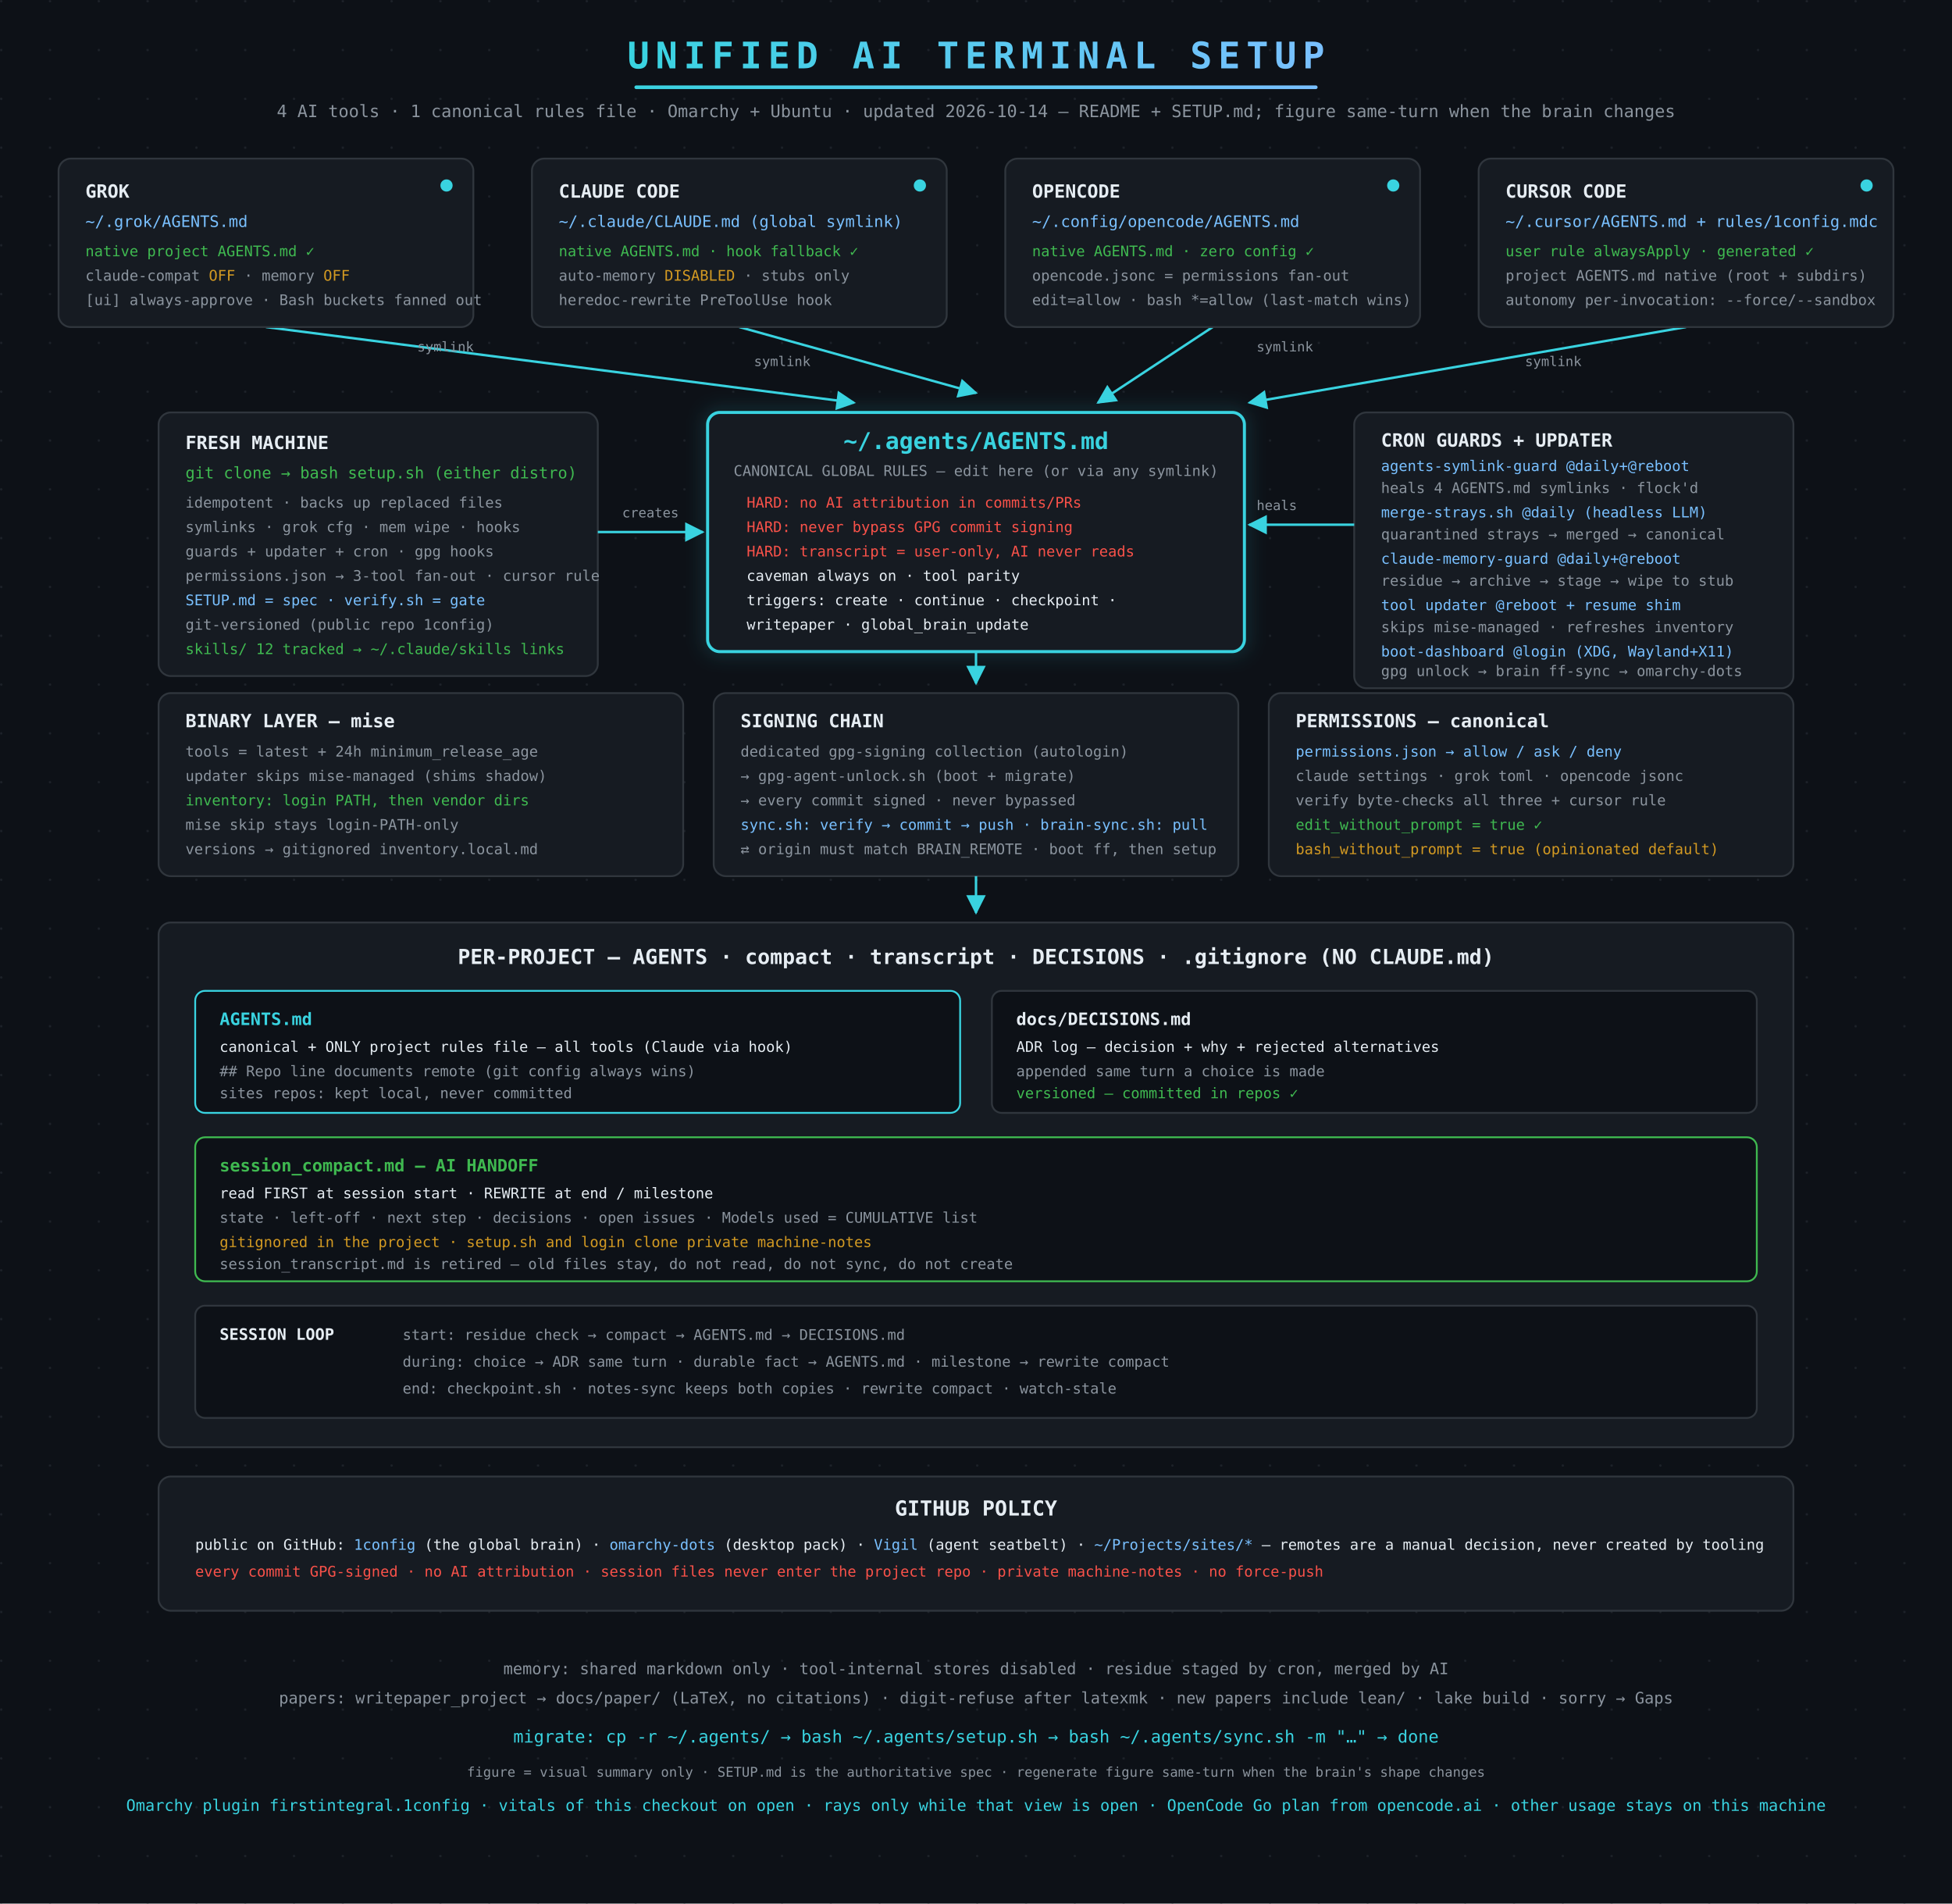
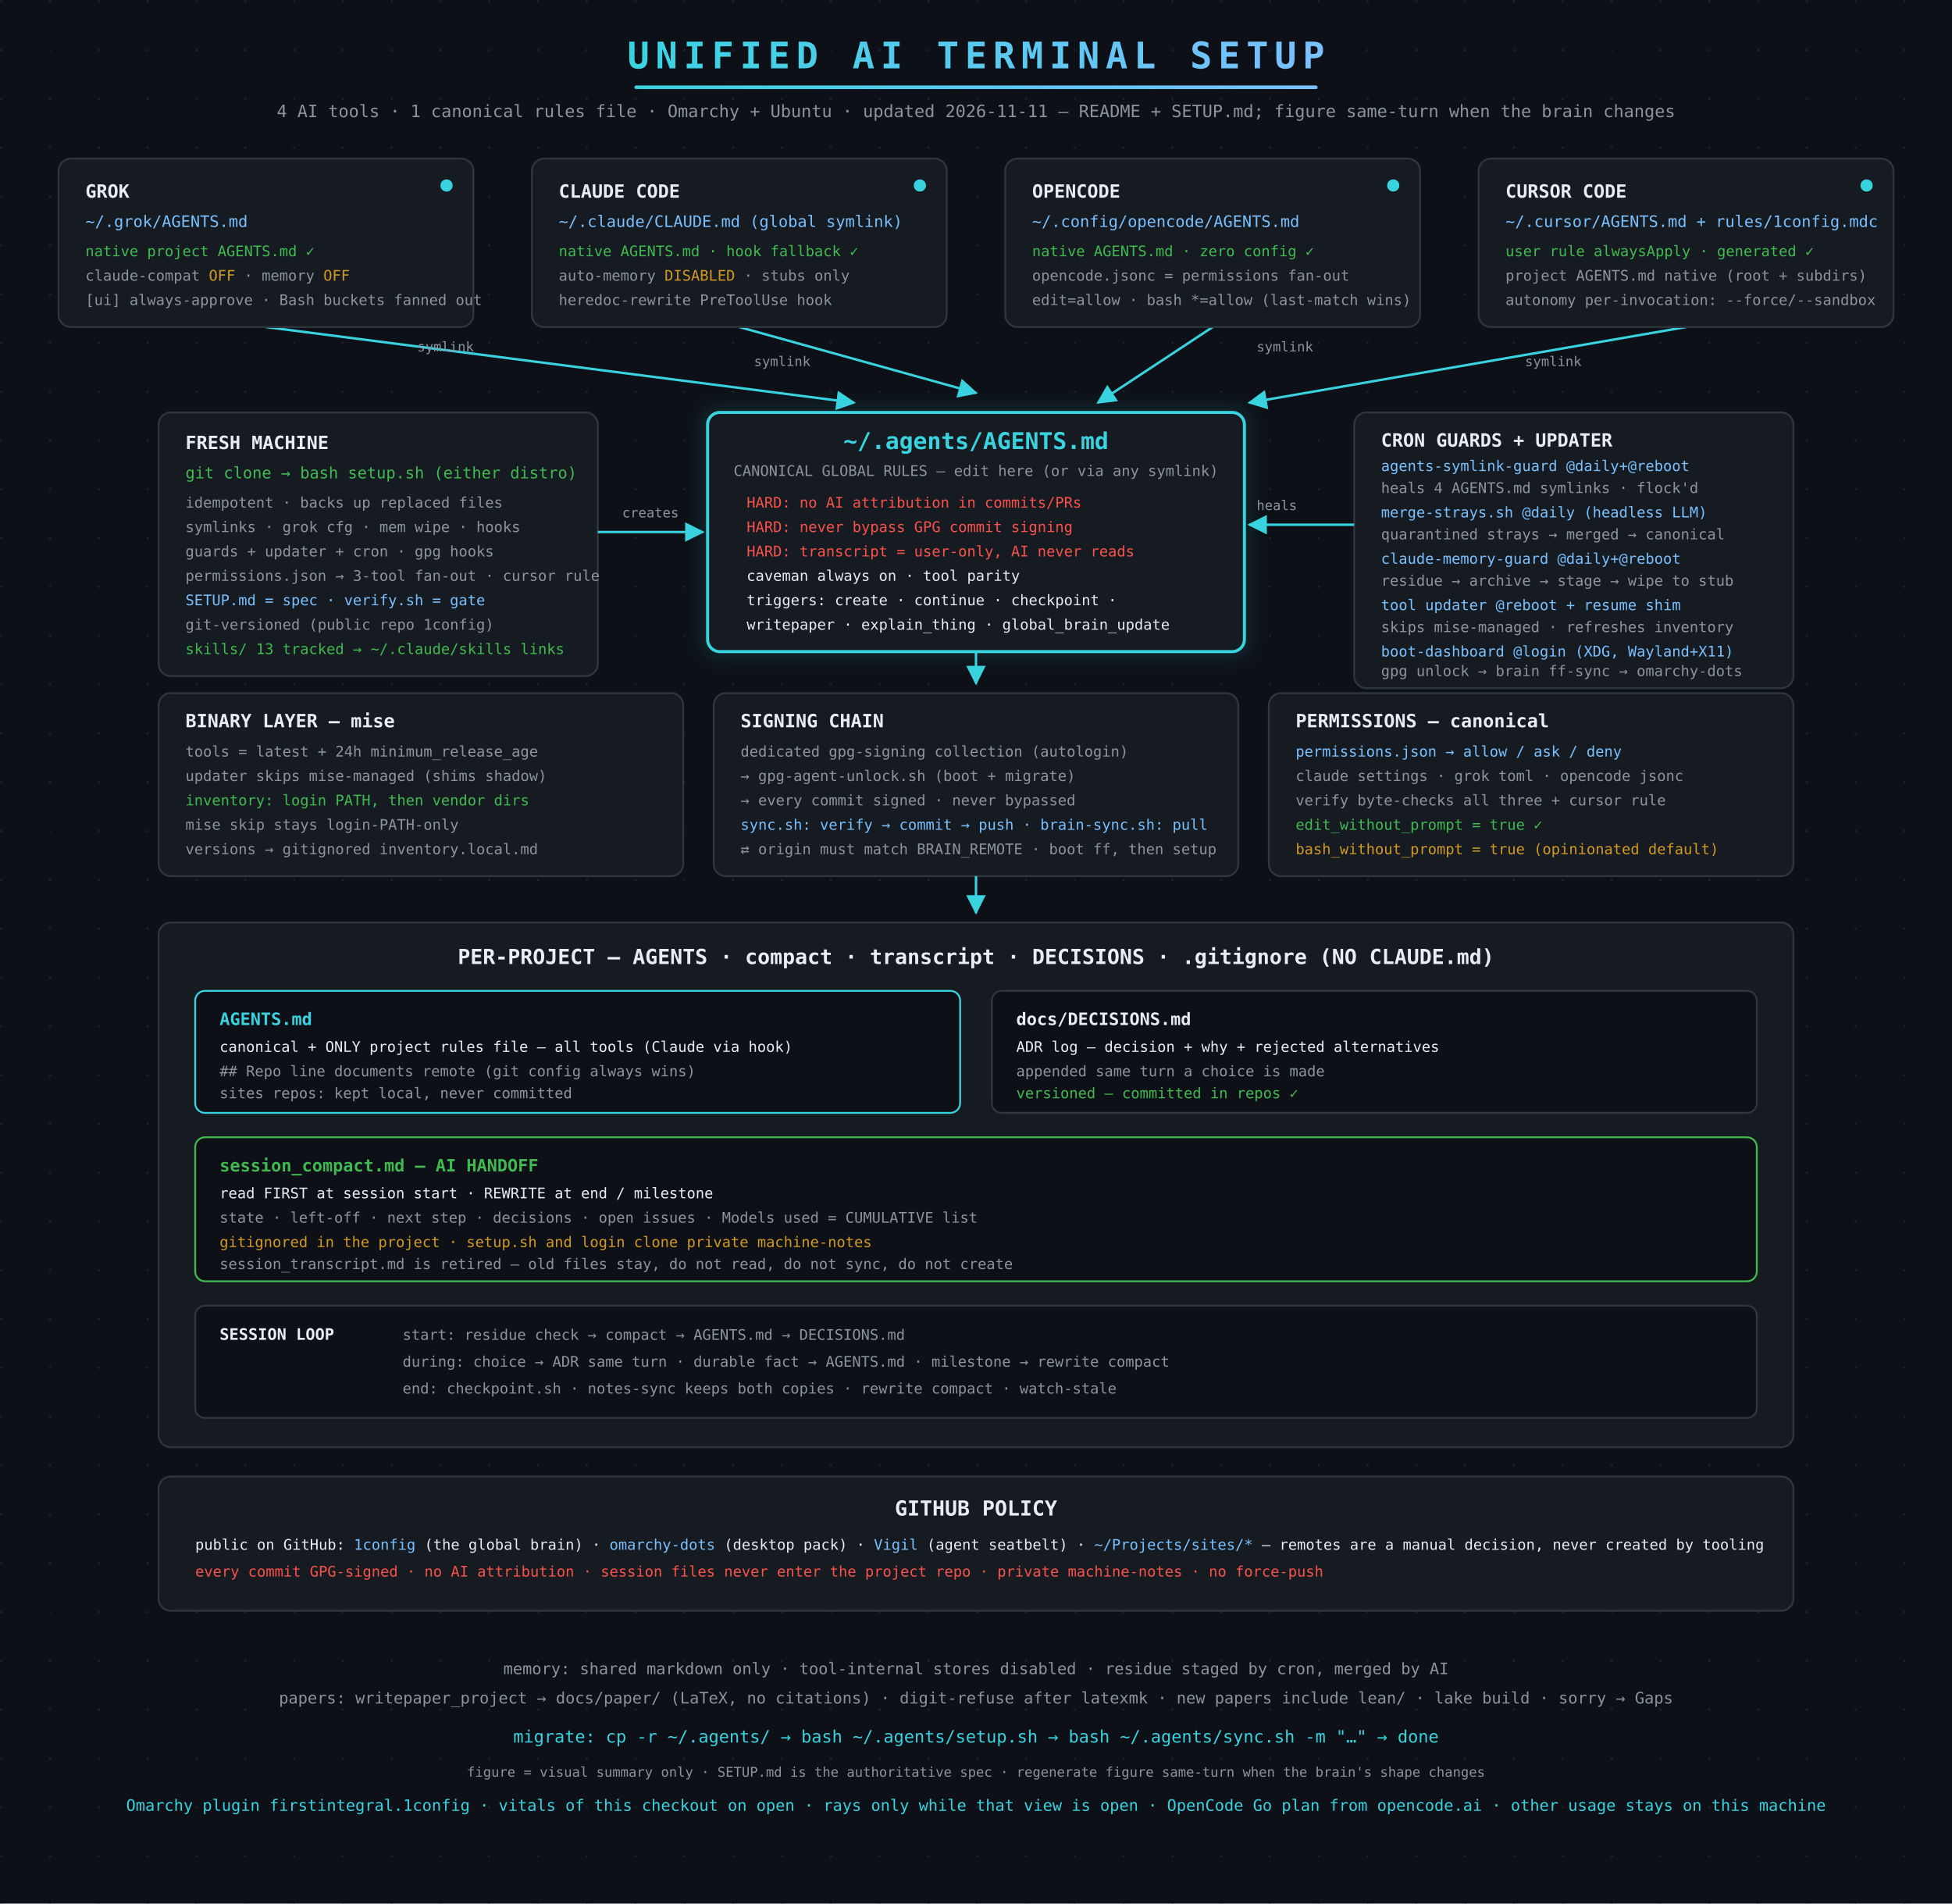
<svg xmlns="http://www.w3.org/2000/svg" width="1600" height="1560" viewBox="0 0 1600 1560" font-family="DejaVu Sans Mono, monospace">
  <defs>
    <pattern id="grid" width="40" height="40" patternUnits="userSpaceOnUse">
      <circle cx="1" cy="1" r="1" fill="#1c2128" />
    </pattern>
    <linearGradient id="acc" x1="0" y1="0" x2="1" y2="0">
      <stop offset="0" stop-color="#39d3e0" />
      <stop offset="1" stop-color="#79c0ff" />
    </linearGradient>
    <filter id="glow" x="-60%" y="-60%" width="220%" height="220%">
      <feGaussianBlur stdDeviation="7" />
    </filter>
    <marker id="arr" viewBox="0 0 10 10" refX="9" refY="5" markerWidth="8" markerHeight="8" orient="auto-start-reverse">
      <path d="M0,0 L10,5 L0,10 z" fill="#39d3e0" />
    </marker>
    <marker id="arrd" viewBox="0 0 10 10" refX="9" refY="5" markerWidth="7" markerHeight="7" orient="auto-start-reverse">
      <path d="M0,0 L10,5 L0,10 z" fill="#d29922" />
    </marker>
  </defs>
  <rect width="1600" height="1560" fill="#0d1117" />
  <rect width="1600" height="1560" fill="url(#grid)" />
  <text x="800" y="56" text-anchor="middle" font-size="30" font-weight="bold" fill="url(#acc)" letter-spacing="5">UNIFIED AI TERMINAL SETUP</text>
  <rect x="520" y="70" width="560" height="3" rx="1.5" fill="url(#acc)" />
-   <text x="800" y="96" text-anchor="middle" font-size="14" fill="#8b949e">4 AI tools · 1 canonical rules file · Omarchy + Ubuntu · updated 2026-10-14 — README + SETUP.md; figure same-turn when the brain changes</text>
+   <text x="800" y="96" text-anchor="middle" font-size="14" fill="#8b949e">4 AI tools · 1 canonical rules file · Omarchy + Ubuntu · updated 2026-11-11 — README + SETUP.md; figure same-turn when the brain changes</text>
  <line x1="218" y1="268" x2="700" y2="330" stroke="#39d3e0" stroke-width="2" marker-end="url(#arr)" />
  <text x="342" y="288" font-size="11" fill="#8b949e">symlink</text>
  <line x1="606" y1="268" x2="800" y2="322" stroke="#39d3e0" stroke-width="2" marker-end="url(#arr)" />
  <text x="618" y="300" font-size="11" fill="#8b949e">symlink</text>
  <line x1="994" y1="268" x2="900" y2="330" stroke="#39d3e0" stroke-width="2" marker-end="url(#arr)" />
  <text x="1030" y="288" font-size="11" fill="#8b949e">symlink</text>
  <line x1="1382" y1="268" x2="1024" y2="330" stroke="#39d3e0" stroke-width="2" marker-end="url(#arr)" />
  <text x="1250" y="300" font-size="11" fill="#8b949e">symlink</text>
  <rect x="48" y="130" width="340" height="138" rx="10" fill="#161b22" stroke="#30363d" stroke-width="1.5" />
  <circle cx="366" cy="152" r="5" fill="#39d3e0" />
  <text x="70" y="162" font-size="15" font-weight="bold" fill="#e6edf3">GROK</text>
  <text x="70" y="186" font-size="13" fill="#79c0ff">~/.grok/AGENTS.md</text>
  <text x="70" y="210" font-size="12" fill="#3fb950">native project AGENTS.md ✓</text>
  <text x="70" y="230" font-size="12" fill="#8b949e">claude-compat <tspan fill="#d29922">OFF</tspan> · memory <tspan fill="#d29922">OFF</tspan>
  </text>
  <text x="70" y="250" font-size="12" fill="#8b949e">[ui] always-approve · Bash buckets fanned out</text>
  <rect x="436" y="130" width="340" height="138" rx="10" fill="#161b22" stroke="#30363d" stroke-width="1.5" />
  <circle cx="754" cy="152" r="5" fill="#39d3e0" />
  <text x="458" y="162" font-size="15" font-weight="bold" fill="#e6edf3">CLAUDE CODE</text>
  <text x="458" y="186" font-size="13" fill="#79c0ff">~/.claude/CLAUDE.md (global symlink)</text>
  <text x="458" y="210" font-size="12" fill="#3fb950">native AGENTS.md · hook fallback ✓</text>
  <text x="458" y="230" font-size="12" fill="#8b949e">auto-memory <tspan fill="#d29922">DISABLED</tspan> · stubs only</text>
  <text x="458" y="250" font-size="12" fill="#8b949e">heredoc-rewrite PreToolUse hook</text>
  <rect x="824" y="130" width="340" height="138" rx="10" fill="#161b22" stroke="#30363d" stroke-width="1.5" />
  <circle cx="1142" cy="152" r="5" fill="#39d3e0" />
  <text x="846" y="162" font-size="15" font-weight="bold" fill="#e6edf3">OPENCODE</text>
  <text x="846" y="186" font-size="13" fill="#79c0ff">~/.config/opencode/AGENTS.md</text>
  <text x="846" y="210" font-size="12" fill="#3fb950">native AGENTS.md · zero config ✓</text>
  <text x="846" y="230" font-size="12" fill="#8b949e">opencode.jsonc = permissions fan-out</text>
  <text x="846" y="250" font-size="12" fill="#8b949e">edit=allow · bash *=allow (last-match wins)</text>
  <rect x="1212" y="130" width="340" height="138" rx="10" fill="#161b22" stroke="#30363d" stroke-width="1.5" />
  <circle cx="1530" cy="152" r="5" fill="#39d3e0" />
  <text x="1234" y="162" font-size="15" font-weight="bold" fill="#e6edf3">CURSOR CODE</text>
  <text x="1234" y="186" font-size="13" fill="#79c0ff">~/.cursor/AGENTS.md + rules/1config.mdc</text>
  <text x="1234" y="210" font-size="12" fill="#3fb950">user rule alwaysApply · generated ✓</text>
  <text x="1234" y="230" font-size="12" fill="#8b949e">project AGENTS.md native (root + subdirs)</text>
  <text x="1234" y="250" font-size="12" fill="#8b949e">autonomy per-invocation: --force/--sandbox</text>
  <rect x="580" y="338" width="440" height="196" rx="10" fill="none" stroke="#39d3e0" stroke-width="2.5" opacity="0.55" filter="url(#glow)" />
  <rect x="580" y="338" width="440" height="196" rx="10" fill="#161b22" stroke="#39d3e0" stroke-width="2.5" />
  <text x="800" y="368" text-anchor="middle" font-size="19" font-weight="bold" fill="#39d3e0">~/.agents/AGENTS.md</text>
  <text x="800" y="390" text-anchor="middle" font-size="12" fill="#8b949e">CANONICAL GLOBAL RULES — edit here (or via any symlink)</text>
  <text x="612" y="416" font-size="12" fill="#f85149">HARD: no AI attribution in commits/PRs</text>
  <text x="612" y="436" font-size="12" fill="#f85149">HARD: never bypass GPG commit signing</text>
  <text x="612" y="456" font-size="12" fill="#f85149">HARD: transcript = user-only, AI never reads</text>
  <text x="612" y="476" font-size="12" fill="#e6edf3">caveman always on · tool parity</text>
  <text x="612" y="496" font-size="12" fill="#e6edf3">triggers: create · continue · checkpoint ·</text>
-   <text x="612" y="516" font-size="12" fill="#e6edf3">writepaper · global_brain_update</text>
+   <text x="612" y="516" font-size="12" fill="#e6edf3">writepaper · explain_thing · global_brain_update</text>
  <rect x="1110" y="338" width="360" height="226" rx="10" fill="#161b22" stroke="#30363d" stroke-width="1.5" />
  <text x="1132" y="366" font-size="15" font-weight="bold" fill="#e6edf3">CRON GUARDS + UPDATER</text>
  <text x="1132" y="386" font-size="12" fill="#79c0ff">agents-symlink-guard @daily+@reboot</text>
  <text x="1132" y="404" font-size="12" fill="#8b949e">heals 4 AGENTS.md symlinks · flock'd</text>
  <text x="1132" y="424" font-size="12" fill="#79c0ff">merge-strays.sh @daily (headless LLM)</text>
  <text x="1132" y="442" font-size="12" fill="#8b949e">quarantined strays → merged → canonical</text>
  <text x="1132" y="462" font-size="12" fill="#79c0ff">claude-memory-guard @daily+@reboot</text>
  <text x="1132" y="480" font-size="12" fill="#8b949e">residue → archive → stage → wipe to stub</text>
  <text x="1132" y="500" font-size="12" fill="#79c0ff">tool updater @reboot + resume shim</text>
  <text x="1132" y="518" font-size="12" fill="#8b949e">skips mise-managed · refreshes inventory</text>
  <text x="1132" y="538" font-size="12" fill="#79c0ff">boot-dashboard @login (XDG, Wayland+X11)</text>
  <text x="1132" y="554" font-size="12" fill="#8b949e">gpg unlock → brain ff-sync → omarchy-dots</text>
  <line x1="1110" y1="430" x2="1024" y2="430" stroke="#39d3e0" stroke-width="2" marker-end="url(#arr)" />
  <text x="1030" y="418" font-size="11" fill="#8b949e">heals</text>
  <rect x="130" y="338" width="360" height="216" rx="10" fill="#161b22" stroke="#30363d" stroke-width="1.5" />
  <text x="152" y="368" font-size="15" font-weight="bold" fill="#e6edf3">FRESH MACHINE</text>
  <text x="152" y="392" font-size="13" fill="#3fb950">git clone → bash setup.sh (either distro)</text>
  <text x="152" y="416" font-size="12" fill="#8b949e">idempotent · backs up replaced files</text>
  <text x="152" y="436" font-size="12" fill="#8b949e">symlinks · grok cfg · mem wipe · hooks</text>
  <text x="152" y="456" font-size="12" fill="#8b949e">guards + updater + cron · gpg hooks</text>
  <text x="152" y="476" font-size="12" fill="#8b949e">permissions.json → 3-tool fan-out · cursor rule</text>
  <text x="152" y="496" font-size="12" fill="#79c0ff">SETUP.md = spec · verify.sh = gate</text>
  <text x="152" y="516" font-size="12" fill="#8b949e">git-versioned (public repo 1config)</text>
-   <text x="152" y="536" font-size="12" fill="#3fb950">skills/ 12 tracked → ~/.claude/skills links</text>
+   <text x="152" y="536" font-size="12" fill="#3fb950">skills/ 13 tracked → ~/.claude/skills links</text>
  <line x1="490" y1="436" x2="576" y2="436" stroke="#39d3e0" stroke-width="2" marker-end="url(#arr)" />
  <text x="510" y="424" font-size="11" fill="#8b949e">creates</text>
  <line x1="800" y1="534" x2="800" y2="560" stroke="#39d3e0" stroke-width="2" marker-end="url(#arr)" />
  <rect x="130" y="568" width="430" height="150" rx="10" fill="#161b22" stroke="#30363d" stroke-width="1.5" />
  <text x="152" y="596" font-size="15" font-weight="bold" fill="#e6edf3">BINARY LAYER — mise</text>
  <text x="152" y="620" font-size="12" fill="#8b949e">tools = latest + 24h minimum_release_age</text>
  <text x="152" y="640" font-size="12" fill="#8b949e">updater skips mise-managed (shims shadow)</text>
  <text x="152" y="660" font-size="12" fill="#3fb950">inventory: login PATH, then vendor dirs</text>
  <text x="152" y="680" font-size="12" fill="#8b949e">mise skip stays login-PATH-only</text>
  <text x="152" y="700" font-size="12" fill="#8b949e">versions → gitignored inventory.local.md</text>
  <rect x="585" y="568" width="430" height="150" rx="10" fill="#161b22" stroke="#30363d" stroke-width="1.5" />
  <text x="607" y="596" font-size="15" font-weight="bold" fill="#e6edf3">SIGNING CHAIN</text>
  <text x="607" y="620" font-size="12" fill="#8b949e">dedicated gpg-signing collection (autologin)</text>
  <text x="607" y="640" font-size="12" fill="#8b949e">→ gpg-agent-unlock.sh (boot + migrate)</text>
  <text x="607" y="660" font-size="12" fill="#8b949e">→ every commit signed · never bypassed</text>
  <text x="607" y="680" font-size="12" fill="#79c0ff">sync.sh: verify → commit → push · brain-sync.sh: pull</text>
  <text x="607" y="700" font-size="12" fill="#8b949e">⇄ origin must match BRAIN_REMOTE · boot ff, then setup</text>
  <rect x="1040" y="568" width="430" height="150" rx="10" fill="#161b22" stroke="#30363d" stroke-width="1.5" />
  <text x="1062" y="596" font-size="15" font-weight="bold" fill="#e6edf3">PERMISSIONS — canonical</text>
  <text x="1062" y="620" font-size="12" fill="#79c0ff">permissions.json → allow / ask / deny</text>
  <text x="1062" y="640" font-size="12" fill="#8b949e">claude settings · grok toml · opencode jsonc</text>
  <text x="1062" y="660" font-size="12" fill="#8b949e">verify byte-checks all three + cursor rule</text>
  <text x="1062" y="680" font-size="12" fill="#3fb950">edit_without_prompt = true ✓</text>
  <text x="1062" y="700" font-size="12" fill="#d29922">bash_without_prompt = true (opinionated default)</text>
  <line x1="800" y1="718" x2="800" y2="748" stroke="#39d3e0" stroke-width="2" marker-end="url(#arr)" />
  <rect x="130" y="756" width="1340" height="430" rx="10" fill="#161b22" stroke="#30363d" stroke-width="1.5" />
  <text x="800" y="790" text-anchor="middle" font-size="17" font-weight="bold" fill="#e6edf3">PER-PROJECT — AGENTS · compact · transcript · DECISIONS · .gitignore (NO CLAUDE.md)</text>
  <rect x="160" y="812" width="627" height="100" rx="8" fill="#0d1117" stroke="#39d3e0" stroke-width="1.5" />
  <text x="180" y="840" font-size="14" font-weight="bold" fill="#39d3e0">AGENTS.md</text>
  <text x="180" y="862" font-size="12" fill="#e6edf3">canonical + ONLY project rules file — all tools (Claude via hook)</text>
  <text x="180" y="882" font-size="12" fill="#8b949e">## Repo line documents remote (git config always wins)</text>
  <text x="180" y="900" font-size="12" fill="#8b949e">sites repos: kept local, never committed</text>
  <rect x="813" y="812" width="627" height="100" rx="8" fill="#0d1117" stroke="#30363d" stroke-width="1.5" />
  <text x="833" y="840" font-size="14" font-weight="bold" fill="#e6edf3">docs/DECISIONS.md</text>
  <text x="833" y="862" font-size="12" fill="#e6edf3">ADR log — decision + why + rejected alternatives</text>
  <text x="833" y="882" font-size="12" fill="#8b949e">appended same turn a choice is made</text>
  <text x="833" y="900" font-size="12" fill="#3fb950">versioned — committed in repos ✓</text>
  <rect x="160" y="932" width="1280" height="118" rx="8" fill="#0d1117" stroke="#3fb950" stroke-width="1.5" />
  <text x="180" y="960" font-size="14" font-weight="bold" fill="#3fb950">session_compact.md — AI HANDOFF</text>
  <text x="180" y="982" font-size="12" fill="#e6edf3">read FIRST at session start · REWRITE at end / milestone</text>
  <text x="180" y="1002" font-size="12" fill="#8b949e">state · left-off · next step · decisions · open issues · Models used = CUMULATIVE list</text>
  <text x="180" y="1022" font-size="12" fill="#d29922">gitignored in the project · setup.sh and login clone private machine-notes</text>
  <text x="180" y="1040" font-size="12" fill="#8b949e">session_transcript.md is retired — old files stay, do not read, do not sync, do not create</text>
  <rect x="160" y="1070" width="1280" height="92" rx="8" fill="#0d1117" stroke="#30363d" stroke-width="1.5" />
  <text x="180" y="1098" font-size="13" font-weight="bold" fill="#e6edf3">SESSION LOOP</text>
  <text x="330" y="1098" font-size="12" fill="#8b949e">start: residue check → compact → AGENTS.md → DECISIONS.md</text>
  <text x="330" y="1120" font-size="12" fill="#8b949e">during: choice → ADR same turn · durable fact → AGENTS.md · milestone → rewrite compact</text>
  <text x="330" y="1142" font-size="12" fill="#8b949e">end: checkpoint.sh · notes-sync keeps both copies · rewrite compact · watch-stale</text>
  <rect x="130" y="1210" width="1340" height="110" rx="10" fill="#161b22" stroke="#30363d" stroke-width="1.5" />
  <text x="800" y="1242" text-anchor="middle" font-size="17" font-weight="bold" fill="#e6edf3">GITHUB POLICY</text>
  <text x="160" y="1270" font-size="12" fill="#e6edf3">public on GitHub: <tspan fill="#79c0ff">1config</tspan> (the global brain) · <tspan fill="#79c0ff">omarchy-dots</tspan> (desktop pack) · <tspan fill="#79c0ff">Vigil</tspan> (agent seatbelt) · <tspan fill="#79c0ff">~/Projects/sites/*</tspan> — remotes are a manual decision, never created by tooling</text>
  <text x="160" y="1292" font-size="12" fill="#f85149">every commit GPG-signed · no AI attribution · session files never enter the project repo · private machine-notes · no force-push</text>
  <text x="800" y="1372" text-anchor="middle" font-size="13" fill="#8b949e">memory: shared markdown only · tool-internal stores disabled · residue staged by cron, merged by AI</text>
  <text x="800" y="1396" text-anchor="middle" font-size="13" fill="#8b949e">papers: writepaper_project → docs/paper/ (LaTeX, no citations) · digit-refuse after latexmk · new papers include lean/ · lake build · sorry → Gaps</text>
  <text x="800" y="1428" text-anchor="middle" font-size="14" fill="#39d3e0">migrate: cp -r ~/.agents/ → bash ~/.agents/setup.sh → bash ~/.agents/sync.sh -m "…" → done</text>
  <text x="800" y="1456" text-anchor="middle" font-size="11" fill="#8b949e">figure = visual summary only · SETUP.md is the authoritative spec · regenerate figure same-turn when the brain's shape changes</text>
  <text x="800" y="1484" text-anchor="middle" font-size="13" fill="#39d3e0">Omarchy plugin firstintegral.1config · vitals of this checkout on open · rays only while that view is open · OpenCode Go plan from opencode.ai · other usage stays on this machine</text>
</svg>
